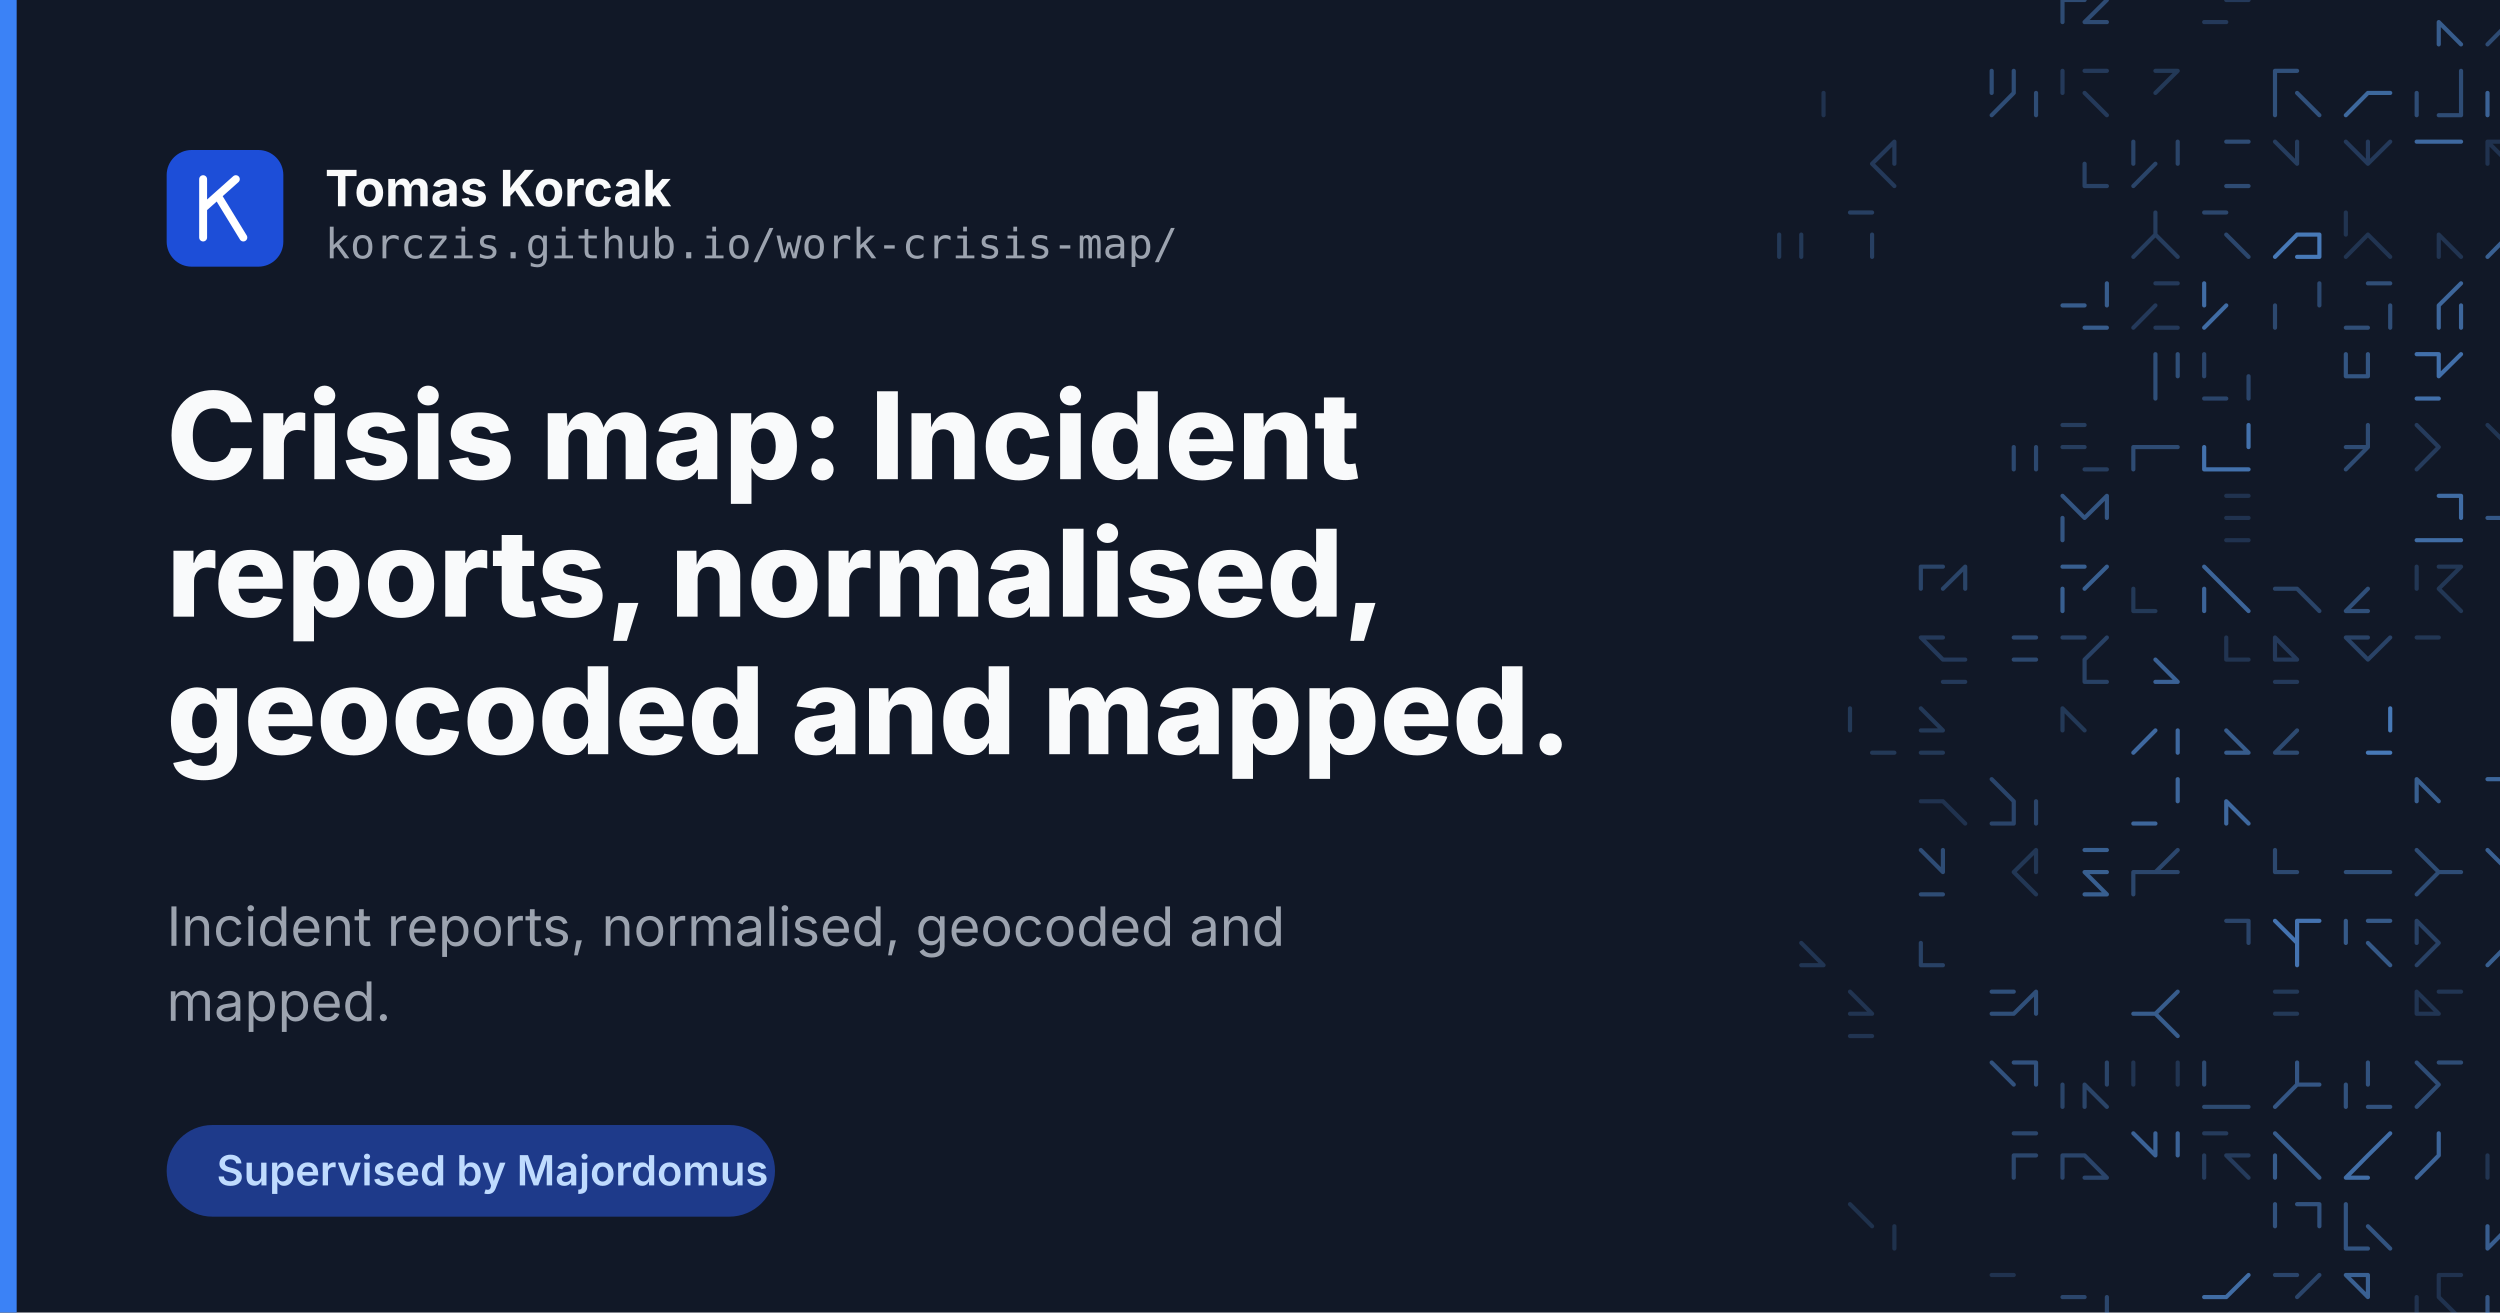
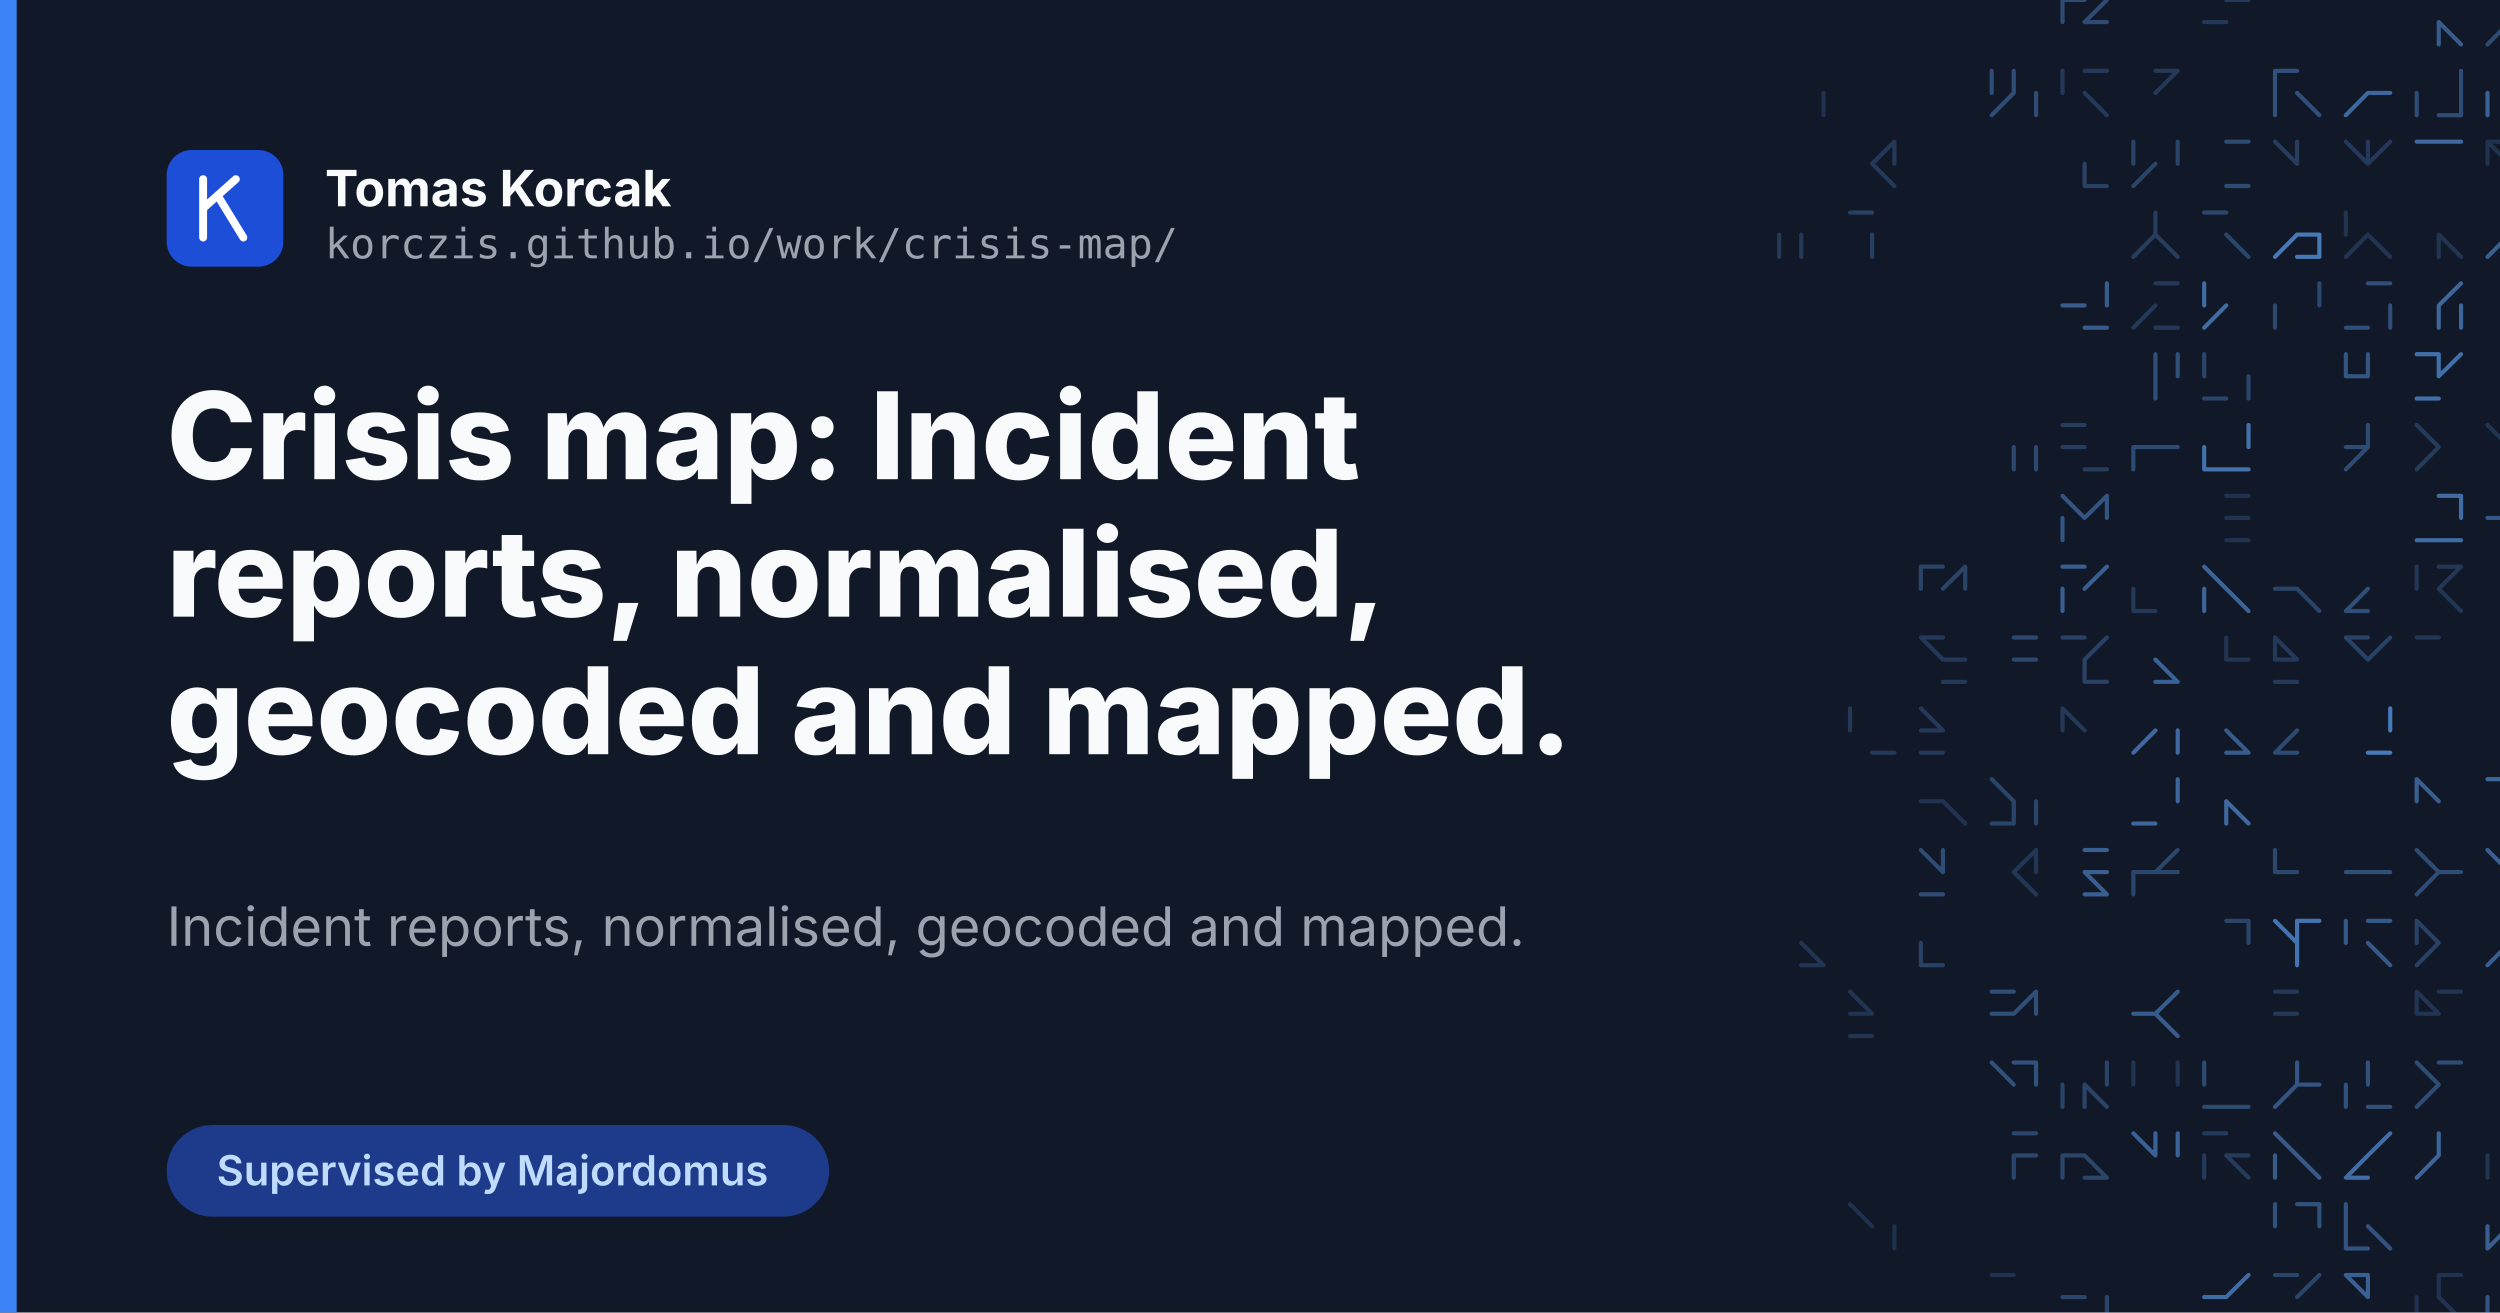
- <svg xmlns="http://www.w3.org/2000/svg" width="1200" height="630" viewBox="0 0 1200 630">
+ <svg xmlns="http://www.w3.org/2000/svg" width="1200" height="630" viewBox="0 0 1200 630" xml:lang="en">
  <rect width="1200" height="630" fill="#111827" />
  <g fill="none" stroke="#60a5fa" stroke-width="2" stroke-linecap="round">
    <path d="M1011.3 0.0L1000.6 10.6M990.0 0.0L990.0 10.6M1000.6 10.6L1011.3 10.6M990.0 0.0L1000.6 0.0" opacity="0.36" />
    <path d="M1058.0 10.6L1068.6 10.6M1068.6 0.0L1079.3 0.0" opacity="0.24" />
    <path d="M1170.6 10.6L1170.6 21.3M1170.6 10.6L1181.3 21.3" opacity="0.48" />
    <path d="M1204.6 10.6L1194.0 21.3M1204.6 10.6L1215.3 21.3M1204.6 10.6L1204.6 21.3" opacity="0.36" />
    <path d="M1228.0 0.0L1228.0 10.6M1238.6 0.0L1249.3 0.0M1238.6 10.6L1249.3 10.6M1238.6 10.6L1249.3 21.3" opacity="0.59" />
    <path d="M875.3 44.6L875.3 55.3M875.3 44.6L875.3 55.3" opacity="0.19" />
    <path d="M966.6 34.0L966.6 44.6M956.0 34.0L956.0 44.6M966.6 44.6L956.0 55.3M977.3 44.6L977.3 55.3" opacity="0.37" />
    <path d="M990.0 34.0L990.0 44.6M1000.6 44.6L1011.3 55.3M1000.6 34.0L1011.3 34.0" opacity="0.24" />
    <path d="M1034.6 34.0L1045.3 34.0M1045.3 34.0L1034.6 44.6" opacity="0.23" />
    <path d="M1102.6 44.6L1113.3 55.3M1092.0 44.6L1092.0 55.3M1092.0 34.0L1102.6 34.0M1092.0 34.0L1092.0 44.6" opacity="0.40" />
    <path d="M1136.6 44.6L1147.3 44.6M1136.6 44.6L1126.0 55.3" opacity="0.56" />
    <path d="M1160.0 44.6L1160.0 55.3M1181.3 34.0L1181.3 44.6M1170.6 55.3L1181.3 55.3M1181.3 44.6L1181.3 55.3" opacity="0.37" />
    <path d="M1215.3 44.6L1215.3 55.3M1194.0 44.6L1194.0 55.3" opacity="0.53" />
    <path d="M1238.6 44.6L1249.3 55.3M1228.0 34.0L1228.0 44.6" opacity="0.30" />
    <path d="M898.6 78.6L909.3 89.3M909.3 68.0L909.3 78.6M909.3 68.0L898.6 78.6" opacity="0.24" />
    <path d="M1000.6 78.6L1000.6 89.3M1000.6 89.3L1011.3 89.3M1000.6 78.6L1000.6 89.3" opacity="0.29" />
    <path d="M1045.3 68.0L1045.3 78.6M1024.0 68.0L1024.0 78.6M1034.6 78.6L1024.0 89.3" opacity="0.31" />
    <path d="M1068.6 89.3L1079.3 89.3M1068.6 68.0L1079.3 68.0" opacity="0.36" />
    <path d="M1102.6 68.0L1102.6 78.6M1092.0 68.0L1102.6 78.6" opacity="0.26" />
    <path d="M1136.6 68.0L1136.6 78.6M1126.0 68.0L1136.6 78.6M1147.3 68.0L1136.6 78.6M1147.3 68.0L1136.6 78.6" opacity="0.24" />
    <path d="M1160.0 68.0L1170.6 68.0M1170.6 68.0L1181.3 68.0M1160.0 68.0L1170.6 68.0" opacity="0.57" />
    <path d="M1194.0 68.0L1204.6 78.6M1194.0 68.0L1204.6 68.0M1215.3 68.0L1215.3 78.6M1194.0 68.0L1194.0 78.6" opacity="0.19" />
    <path d="M1228.0 68.0L1228.0 78.6M1238.6 78.6L1249.3 78.6M1228.0 78.6L1238.6 78.6" opacity="0.41" />
    <path d="M864.6 112.6L864.6 123.3M854.0 112.6L854.0 123.3" opacity="0.23" />
    <path d="M888.0 102.0L898.6 102.0M898.6 112.6L898.6 123.3" opacity="0.28" />
    <path d="M1034.6 112.6L1024.0 123.3M1034.6 102.0L1034.6 112.6M1034.6 112.6L1024.0 123.3M1034.6 112.6L1045.3 123.3" opacity="0.26" />
    <path d="M1068.6 112.6L1079.3 123.3M1058.0 102.0L1068.6 102.0" opacity="0.33" />
    <path d="M1102.6 123.3L1113.3 123.3M1102.6 112.6L1092.0 123.3M1113.3 112.6L1113.3 123.3M1102.6 112.6L1113.3 112.6" opacity="0.68" />
    <path d="M1126.0 102.0L1126.0 112.6M1136.6 112.6L1126.0 123.3M1126.0 102.0L1126.0 112.6M1136.6 112.6L1147.3 123.3" opacity="0.20" />
    <path d="M1170.6 112.6L1181.3 123.3M1170.6 112.6L1170.6 123.3" opacity="0.20" />
    <path d="M1204.6 112.6L1204.6 123.3M1204.6 112.6L1194.0 123.3" opacity="0.51" />
    <path d="M1228.0 102.0L1228.0 112.6M1249.3 102.0L1238.6 112.6M1249.3 102.0L1249.3 112.6M1238.6 112.6L1249.3 123.3" opacity="0.29" />
    <path d="M990.0 146.6L1000.6 146.6M1000.6 157.3L1011.3 157.3M1011.3 136.0L1011.3 146.6M990.0 146.6L1000.6 146.6" opacity="0.48" />
    <path d="M1034.6 136.0L1045.3 136.0M1034.6 136.0L1045.3 136.0M1034.6 146.6L1024.0 157.3M1034.6 157.3L1045.3 157.3" opacity="0.24" />
    <path d="M1068.6 146.6L1058.0 157.3M1058.0 136.0L1058.0 146.6" opacity="0.59" />
    <path d="M1113.3 136.0L1113.3 146.6M1092.0 146.6L1092.0 157.3" opacity="0.34" />
    <path d="M1136.6 136.0L1147.3 136.0M1147.3 146.6L1147.3 157.3M1126.0 157.3L1136.6 157.3" opacity="0.38" />
    <path d="M1181.3 146.6L1181.3 157.3M1181.3 136.0L1170.6 146.6M1170.6 146.6L1170.6 157.3" opacity="0.55" />
    <path d="M1238.6 146.6L1249.3 146.6M1238.6 136.0L1238.6 146.6" opacity="0.22" />
    <path d="M1034.6 170.0L1034.6 180.6M1034.6 180.6L1034.6 191.3M1045.3 170.0L1045.3 180.6" opacity="0.39" />
    <path d="M1058.0 170.0L1058.0 180.6M1058.0 191.3L1068.6 191.3M1058.0 191.3L1068.6 191.3M1079.3 180.6L1079.3 191.3" opacity="0.32" />
    <path d="M1136.6 170.0L1136.6 180.6M1126.0 180.6L1136.6 180.6M1126.0 170.0L1126.0 180.6M1126.0 180.6L1136.6 180.6" opacity="0.43" />
    <path d="M1170.6 170.0L1170.6 180.6M1181.3 170.0L1170.6 180.6M1160.0 170.0L1170.6 170.0M1160.0 191.3L1170.6 191.3" opacity="0.62" />
    <path d="M1204.6 170.0L1215.3 170.0M1215.3 180.6L1215.3 191.3M1204.6 180.6L1215.3 191.3" opacity="0.26" />
    <path d="M1228.0 180.6L1228.0 191.3M1238.6 170.0L1249.3 170.0M1228.0 191.3L1238.6 191.3M1238.6 191.3L1249.3 191.3" opacity="0.57" />
    <path d="M966.6 214.6L966.6 225.3M977.3 214.6L977.3 225.3" opacity="0.34" />
    <path d="M990.0 204.0L1000.6 204.0M990.0 214.6L1000.6 214.6M1000.6 225.3L1011.3 225.3" opacity="0.26" />
    <path d="M1024.0 214.6L1024.0 225.3M1024.0 214.6L1034.6 214.6M1034.6 214.6L1045.3 214.6" opacity="0.36" />
    <path d="M1068.6 225.3L1079.3 225.3M1058.0 225.3L1068.6 225.3M1079.3 204.0L1079.3 214.6M1058.0 214.6L1058.0 225.3" opacity="0.63" />
    <path d="M1126.0 214.6L1136.6 214.6M1136.6 204.0L1136.6 214.6M1136.6 214.6L1126.0 225.3" opacity="0.36" />
    <path d="M1160.0 204.0L1170.6 214.6M1170.6 214.6L1160.0 225.3" opacity="0.25" />
    <path d="M1204.6 214.6L1215.3 225.3M1204.6 225.3L1215.3 225.3M1194.0 204.0L1204.6 214.6M1215.3 204.0L1204.6 214.6" opacity="0.21" />
    <path d="M1238.6 214.6L1249.3 225.3M1228.0 204.0L1238.6 214.6M1238.6 225.3L1249.3 225.3" opacity="0.37" />
    <path d="M1011.3 238.0L1011.3 248.6M1011.3 238.0L1000.6 248.6M990.0 238.0L1000.6 248.6M990.0 248.6L990.0 259.3" opacity="0.43" />
    <path d="M1068.6 238.0L1079.3 238.0M1068.6 238.0L1079.3 238.0M1068.6 248.6L1079.3 248.6M1068.6 259.3L1079.3 259.3" opacity="0.19" />
    <path d="M1170.6 259.3L1181.3 259.3M1160.0 259.3L1170.6 259.3M1170.6 238.0L1181.3 238.0M1181.3 238.0L1181.3 248.6" opacity="0.59" />
    <path d="M1204.6 248.6L1204.6 259.3M1215.3 238.0L1204.6 248.6M1194.0 248.6L1204.6 248.6M1194.0 248.6L1204.6 248.6" opacity="0.45" />
    <path d="M1249.3 248.6L1249.3 259.3M1238.6 248.6L1249.3 259.3" opacity="0.57" />
    <path d="M943.3 272.0L932.6 282.6M922.0 272.0L932.6 272.0M922.0 272.0L922.0 282.6M943.3 272.0L943.3 282.6" opacity="0.31" />
    <path d="M1011.3 272.0L1000.6 282.6M990.0 272.0L1000.6 272.0M990.0 282.6L990.0 293.3M1011.3 272.0L1000.6 282.6" opacity="0.50" />
    <path d="M1024.0 282.6L1024.0 293.3M1024.0 293.3L1034.6 293.3" opacity="0.23" />
    <path d="M1058.0 272.0L1068.6 282.6M1058.0 282.6L1058.0 293.3M1068.6 282.6L1079.3 293.3" opacity="0.54" />
    <path d="M1102.6 282.6L1113.3 293.3M1092.0 282.6L1102.6 282.6" opacity="0.31" />
    <path d="M1136.6 282.6L1126.0 293.3M1126.0 293.3L1136.6 293.3" opacity="0.39" />
    <path d="M1160.0 272.0L1160.0 282.6M1170.6 272.0L1181.3 272.0M1170.6 282.6L1181.3 293.3M1181.3 272.0L1170.6 282.6" opacity="0.22" />
    <path d="M1204.6 272.0L1204.6 282.6M1215.3 282.6L1215.3 293.3M1204.6 282.6L1215.3 293.3" opacity="0.45" />
    <path d="M1238.6 293.3L1249.3 293.3M1249.3 272.0L1249.3 282.6M1228.0 293.3L1238.6 293.3M1228.0 272.0L1238.6 272.0" opacity="0.37" />
    <path d="M922.0 306.0L932.6 306.0M932.6 316.6L943.3 316.6M922.0 306.0L932.6 316.6M932.6 327.3L943.3 327.3" opacity="0.24" />
    <path d="M966.6 306.0L977.3 306.0M966.6 316.6L977.3 316.6" opacity="0.34" />
    <path d="M1011.3 306.0L1000.6 316.6M990.0 306.0L1000.6 306.0M1000.6 327.3L1011.3 327.3M1000.6 316.6L1000.6 327.3" opacity="0.29" />
    <path d="M1034.6 327.3L1045.3 327.3M1034.6 316.6L1045.3 327.3" opacity="0.52" />
    <path d="M1068.6 306.0L1068.6 316.6M1068.6 316.6L1079.3 316.6" opacity="0.20" />
    <path d="M1092.0 316.6L1102.6 316.6M1092.0 306.0L1092.0 316.6M1092.0 306.0L1102.6 316.6M1092.0 327.3L1102.6 327.3" opacity="0.24" />
    <path d="M1147.3 306.0L1136.6 316.6M1126.0 306.0L1136.6 306.0M1126.0 306.0L1136.6 316.6" opacity="0.30" />
    <path d="M1160.0 306.0L1170.6 306.0M1160.0 306.0L1170.6 306.0" opacity="0.22" />
    <path d="M1228.0 327.3L1238.6 327.3M1238.6 316.6L1249.3 316.6" opacity="0.30" />
    <path d="M898.6 361.3L909.3 361.3M888.0 340.0L888.0 350.6" opacity="0.23" />
    <path d="M922.0 350.6L932.6 350.6M922.0 361.3L932.6 361.3M922.0 340.0L932.6 350.6M922.0 350.6L932.6 350.6" opacity="0.23" />
    <path d="M990.0 340.0L1000.6 350.6M990.0 340.0L990.0 350.6" opacity="0.23" />
    <path d="M1045.3 350.6L1045.3 361.3M1034.6 350.6L1024.0 361.3M1045.3 350.6L1045.3 361.3" opacity="0.57" />
    <path d="M1068.6 361.3L1079.3 361.3M1068.6 350.6L1079.3 361.3" opacity="0.48" />
    <path d="M1092.0 361.3L1102.6 361.3M1102.6 350.6L1092.0 361.3" opacity="0.35" />
    <path d="M1136.6 361.3L1147.3 361.3M1147.3 340.0L1147.3 350.6" opacity="0.68" />
    <path d="M932.6 384.6L943.3 395.3M922.0 384.6L932.6 384.6M932.6 384.6L943.3 395.3" opacity="0.19" />
    <path d="M956.0 395.3L966.6 395.3M977.3 384.6L977.3 395.3M966.6 384.6L966.6 395.3M956.0 374.0L966.6 384.6" opacity="0.32" />
    <path d="M1024.0 395.3L1034.6 395.3M1045.3 374.0L1045.3 384.6" opacity="0.55" />
    <path d="M1068.6 384.6L1068.6 395.3M1068.6 384.6L1079.3 395.3" opacity="0.57" />
    <path d="M1160.0 374.0L1160.0 384.6M1160.0 374.0L1170.6 384.6" opacity="0.50" />
    <path d="M1204.6 384.6L1204.6 395.3M1194.0 374.0L1204.6 374.0M1215.3 384.6L1215.3 395.3M1215.3 374.0L1204.6 384.6" opacity="0.55" />
    <path d="M1238.6 384.6L1238.6 395.3M1228.0 374.0L1228.0 384.6M1238.6 395.3L1249.3 395.3M1228.0 384.6L1228.0 395.3" opacity="0.41" />
    <path d="M922.0 429.3L932.6 429.3M922.0 408.0L932.6 418.6M932.6 408.0L932.6 418.6" opacity="0.37" />
    <path d="M966.6 418.6L977.3 429.3M977.3 408.0L966.6 418.6M977.3 408.0L977.3 418.6" opacity="0.22" />
    <path d="M1000.6 408.0L1011.3 408.0M1000.6 418.6L1011.3 418.6M1000.6 418.6L1011.3 429.3M1000.6 429.3L1011.3 429.3" opacity="0.50" />
    <path d="M1024.0 418.6L1034.6 418.6M1045.3 408.0L1034.6 418.6M1034.6 418.6L1045.3 418.6M1024.0 418.6L1024.0 429.3" opacity="0.33" />
    <path d="M1092.0 408.0L1092.0 418.6M1092.0 418.6L1102.6 418.6" opacity="0.34" />
    <path d="M1136.6 418.6L1147.3 418.6M1126.0 418.6L1136.6 418.6M1126.0 418.6L1136.6 418.6" opacity="0.39" />
    <path d="M1170.6 418.6L1160.0 429.3M1170.6 418.6L1181.3 418.6M1160.0 408.0L1170.6 418.6" opacity="0.37" />
    <path d="M1204.6 418.6L1204.6 429.3M1194.0 408.0L1204.6 418.6M1215.3 418.6L1215.3 429.3" opacity="0.51" />
    <path d="M1238.6 418.6L1238.6 429.3M1228.0 408.0L1238.6 408.0" opacity="0.57" />
    <path d="M864.6 463.3L875.3 463.3M864.6 452.6L875.3 463.3" opacity="0.21" />
    <path d="M922.0 452.6L922.0 463.3M922.0 463.3L932.6 463.3" opacity="0.29" />
    <path d="M1079.3 442.0L1079.3 452.6M1068.6 442.0L1079.3 442.0" opacity="0.32" />
    <path d="M1102.6 442.0L1102.6 452.6M1092.0 442.0L1102.6 452.6M1102.6 452.6L1102.6 463.3M1102.6 442.0L1113.3 442.0" opacity="0.65" />
    <path d="M1136.6 452.6L1147.3 463.3M1136.6 452.6L1147.3 463.3M1126.0 442.0L1126.0 452.6M1136.6 442.0L1147.3 442.0" opacity="0.46" />
    <path d="M1160.0 442.0L1170.6 452.6M1160.0 442.0L1160.0 452.6M1170.6 452.6L1160.0 463.3" opacity="0.29" />
    <path d="M1215.3 452.6L1215.3 463.3M1204.6 452.6L1194.0 463.3M1215.3 452.6L1215.3 463.3" opacity="0.50" />
    <path d="M888.0 497.3L898.6 497.3M888.0 476.0L898.6 486.6M888.0 486.6L898.6 486.6" opacity="0.20" />
    <path d="M956.0 486.6L966.6 486.6M956.0 476.0L966.6 476.0M977.3 476.0L966.6 486.6M977.3 476.0L977.3 486.6" opacity="0.39" />
    <path d="M1034.6 486.6L1045.3 497.3M1045.3 476.0L1034.6 486.6M1024.0 486.6L1034.6 486.6" opacity="0.48" />
    <path d="M1092.0 476.0L1102.6 476.0M1092.0 486.6L1102.6 486.6" opacity="0.23" />
    <path d="M1160.0 476.0L1160.0 486.6M1160.0 486.6L1170.6 486.6M1170.6 476.0L1181.3 476.0M1160.0 476.0L1170.6 486.6" opacity="0.21" />
    <path d="M1238.6 486.6L1249.3 497.3M1238.6 476.0L1238.6 486.6M1238.6 486.6L1249.3 486.6" opacity="0.49" />
    <path d="M956.0 510.0L966.6 520.6M977.3 510.0L977.3 520.6M966.6 510.0L977.3 510.0" opacity="0.41" />
    <path d="M1000.6 520.6L1011.3 531.3M1011.3 510.0L1011.3 520.6M1000.6 520.6L1000.6 531.3M990.0 520.6L990.0 531.3" opacity="0.31" />
    <path d="M1045.3 510.0L1045.3 520.6M1024.0 510.0L1024.0 520.6" opacity="0.20" />
    <path d="M1058.0 510.0L1058.0 520.6M1058.0 531.3L1068.6 531.3M1068.6 531.3L1079.3 531.3" opacity="0.35" />
    <path d="M1102.6 510.0L1102.6 520.6M1102.6 520.6L1113.3 520.6M1102.6 520.6L1092.0 531.3" opacity="0.44" />
    <path d="M1126.0 520.6L1126.0 531.3M1136.6 510.0L1136.6 520.6M1136.6 531.3L1147.3 531.3" opacity="0.41" />
    <path d="M1160.0 510.0L1170.6 520.6M1170.6 520.6L1160.0 531.3M1170.6 510.0L1181.3 510.0M1170.6 520.6L1160.0 531.3" opacity="0.37" />
    <path d="M1249.3 510.0L1238.6 520.6M1238.6 520.6L1228.0 531.3M1228.0 531.3L1238.6 531.3M1238.6 520.6L1238.6 531.3" opacity="0.44" />
    <path d="M966.6 544.0L977.3 544.0M966.6 554.6L966.6 565.3M966.6 554.6L977.3 554.6" opacity="0.33" />
    <path d="M1000.6 554.6L1011.3 565.3M1000.6 565.3L1011.3 565.3M990.0 554.6L1000.6 554.6M990.0 554.6L990.0 565.3" opacity="0.32" />
    <path d="M1034.6 544.0L1034.6 554.6M1024.0 544.0L1034.6 554.6M1034.6 544.0L1034.6 554.6M1045.3 544.0L1045.3 554.6" opacity="0.53" />
    <path d="M1058.0 544.0L1068.6 544.0M1068.6 554.6L1079.3 565.3M1068.6 554.6L1079.3 554.6M1058.0 554.6L1058.0 565.3" opacity="0.25" />
    <path d="M1092.0 544.0L1102.6 554.6M1102.6 554.6L1113.3 565.3M1092.0 554.6L1092.0 565.3" opacity="0.47" />
    <path d="M1126.0 565.3L1136.6 565.3M1126.0 565.3L1136.6 565.3M1136.6 554.6L1126.0 565.3M1147.3 544.0L1136.6 554.6" opacity="0.60" />
    <path d="M1170.6 544.0L1170.6 554.6M1170.6 554.6L1160.0 565.3" opacity="0.54" />
    <path d="M1215.3 544.0L1204.6 554.6M1204.6 544.0L1215.3 544.0M1204.6 544.0L1215.3 544.0M1194.0 554.6L1194.0 565.3" opacity="0.20" />
    <path d="M1238.6 565.3L1249.3 565.3M1228.0 554.6L1238.6 554.6M1228.0 554.6L1228.0 565.3" opacity="0.52" />
    <path d="M888.0 578.0L898.6 588.6M909.3 588.6L909.3 599.3" opacity="0.18" />
    <path d="M1102.6 578.0L1113.3 578.0M1113.3 578.0L1113.3 588.6M1092.0 578.0L1092.0 588.6" opacity="0.41" />
    <path d="M1126.0 578.0L1126.0 588.6M1126.0 588.6L1126.0 599.3M1136.6 588.6L1147.3 599.3M1126.0 599.3L1136.6 599.3" opacity="0.42" />
    <path d="M1204.6 588.6L1194.0 599.3M1194.0 588.6L1194.0 599.3M1204.6 578.0L1204.6 588.6M1215.3 578.0L1215.3 588.6" opacity="0.49" />
    <path d="M1238.6 599.3L1249.3 599.3M1228.0 578.0L1238.6 578.0" opacity="0.28" />
    <path d="M956.0 612.0L966.6 612.0M956.0 612.0L966.6 612.0" opacity="0.19" />
    <path d="M990.0 633.3L1000.6 633.3M1011.3 622.6L1011.3 633.3M990.0 622.6L1000.6 622.6" opacity="0.33" />
    <path d="M1058.0 622.6L1068.6 622.6M1079.3 612.0L1068.6 622.6" opacity="0.59" />
    <path d="M1092.0 612.0L1102.6 612.0M1113.3 612.0L1102.6 622.6M1102.6 633.3L1113.3 633.3M1102.6 633.3L1113.3 633.3" opacity="0.32" />
    <path d="M1136.6 612.0L1136.6 622.6M1126.0 612.0L1136.6 622.6M1126.0 612.0L1136.6 612.0" opacity="0.51" />
    <path d="M1160.0 622.6L1160.0 633.3M1170.6 612.0L1170.6 622.6M1170.6 622.6L1181.3 633.3M1170.6 612.0L1181.3 612.0" opacity="0.19" />
    <path d="M1204.6 622.6L1204.6 633.3M1194.0 622.6L1194.0 633.3" opacity="0.44" />
    <path d="M1228.0 633.3L1238.6 633.3M1238.6 612.0L1249.3 612.0M1238.6 622.6L1249.3 622.6" opacity="0.49" />
    <path d="M888.0 646.0L898.6 656.6M909.3 646.0L898.6 656.6M909.3 646.0L909.3 656.6" opacity="0.27" />
    <path d="M956.0 646.0L956.0 656.6M977.3 656.6L977.3 667.3M977.3 646.0L966.6 656.6" opacity="0.18" />
    <path d="M990.0 667.3L1000.6 667.3M1000.6 656.6L1011.3 656.6M1000.6 656.6L1011.3 667.3" opacity="0.47" />
    <path d="M1079.3 656.6L1079.3 667.3M1058.0 646.0L1068.6 656.6" opacity="0.33" />
    <path d="M1102.6 646.0L1113.3 646.0M1113.3 656.6L1113.3 667.3M1092.0 646.0L1102.6 646.0M1092.0 656.6L1102.6 656.6" opacity="0.31" />
    <path d="M1136.6 646.0L1147.3 646.0M1126.0 646.0L1126.0 656.6" opacity="0.21" />
    <path d="M1160.0 646.0L1170.6 656.6M1160.0 646.0L1170.6 656.6M1170.6 656.6L1160.0 667.3" opacity="0.54" />
    <path d="M1194.0 646.0L1204.6 646.0M1204.6 656.6L1194.0 667.3M1215.3 646.0L1204.6 656.6M1204.6 646.0L1215.3 646.0" opacity="0.68" />
    <path d="M1238.6 646.0L1238.6 656.6M1238.6 646.0L1249.3 646.0M1228.0 646.0L1228.0 656.6M1228.0 646.0L1228.0 656.6" opacity="0.65" />
  </g>
  <rect x="0" y="0" width="8" height="630" fill="#3b82f6" />
  <g font-family="Inter, Helvetica Neue, Helvetica, Arial, sans-serif">
    <rect x="80" y="72" width="56" height="56" rx="12" fill="#1d4ed8" />
    <g fill="none" stroke="#fff" stroke-width="3.8" stroke-linecap="round" stroke-linejoin="round">
      <path d="M97.5 86v28M97.5 100l15.7-14M104.5 93.9l12.3 20.1" />
    </g>
    <text x="156" y="99" font-size="24" font-weight="700" fill="#f9fafb">Tomas Korcak</text>
-     <text x="156" y="124" font-size="20" font-family="JetBrains Mono, Menlo, monospace" fill="#9ca3af">korczis.github.io/work-crisis-map/</text>
+     <text id="address" x="156" y="124" font-size="20" font-family="JetBrains Mono, Menlo, monospace" fill="#9ca3af">korczis.github.io/work/crisis-map/</text>
    <text x="80" y="230" font-size="58" font-weight="800" fill="#f9fafb">Crisis map: Incident</text>
    <text x="80" y="296" font-size="58" font-weight="800" fill="#f9fafb">reports, normalised,</text>
    <text x="80" y="362" font-size="58" font-weight="800" fill="#f9fafb">geocoded and mapped.</text>
-     <text x="80" y="454" font-size="26" fill="#9ca3af">Incident reports, normalised, geocoded and</text>
-     <text x="80" y="490" font-size="26" fill="#9ca3af">mapped.</text>
-     <rect x="80" y="540" width="292" height="44" rx="22" fill="#1e3a8a" />
+     <text x="80" y="454" font-size="26" fill="#9ca3af">Incident reports, normalised, geocoded and mapped.</text>
+     <rect x="80" y="540" width="318" height="44" rx="22" fill="#1e3a8a" />
    <text x="104" y="569" font-size="20" font-weight="600" fill="#bfdbfe">Supervised by Majordomus</text>
  </g>
</svg>
